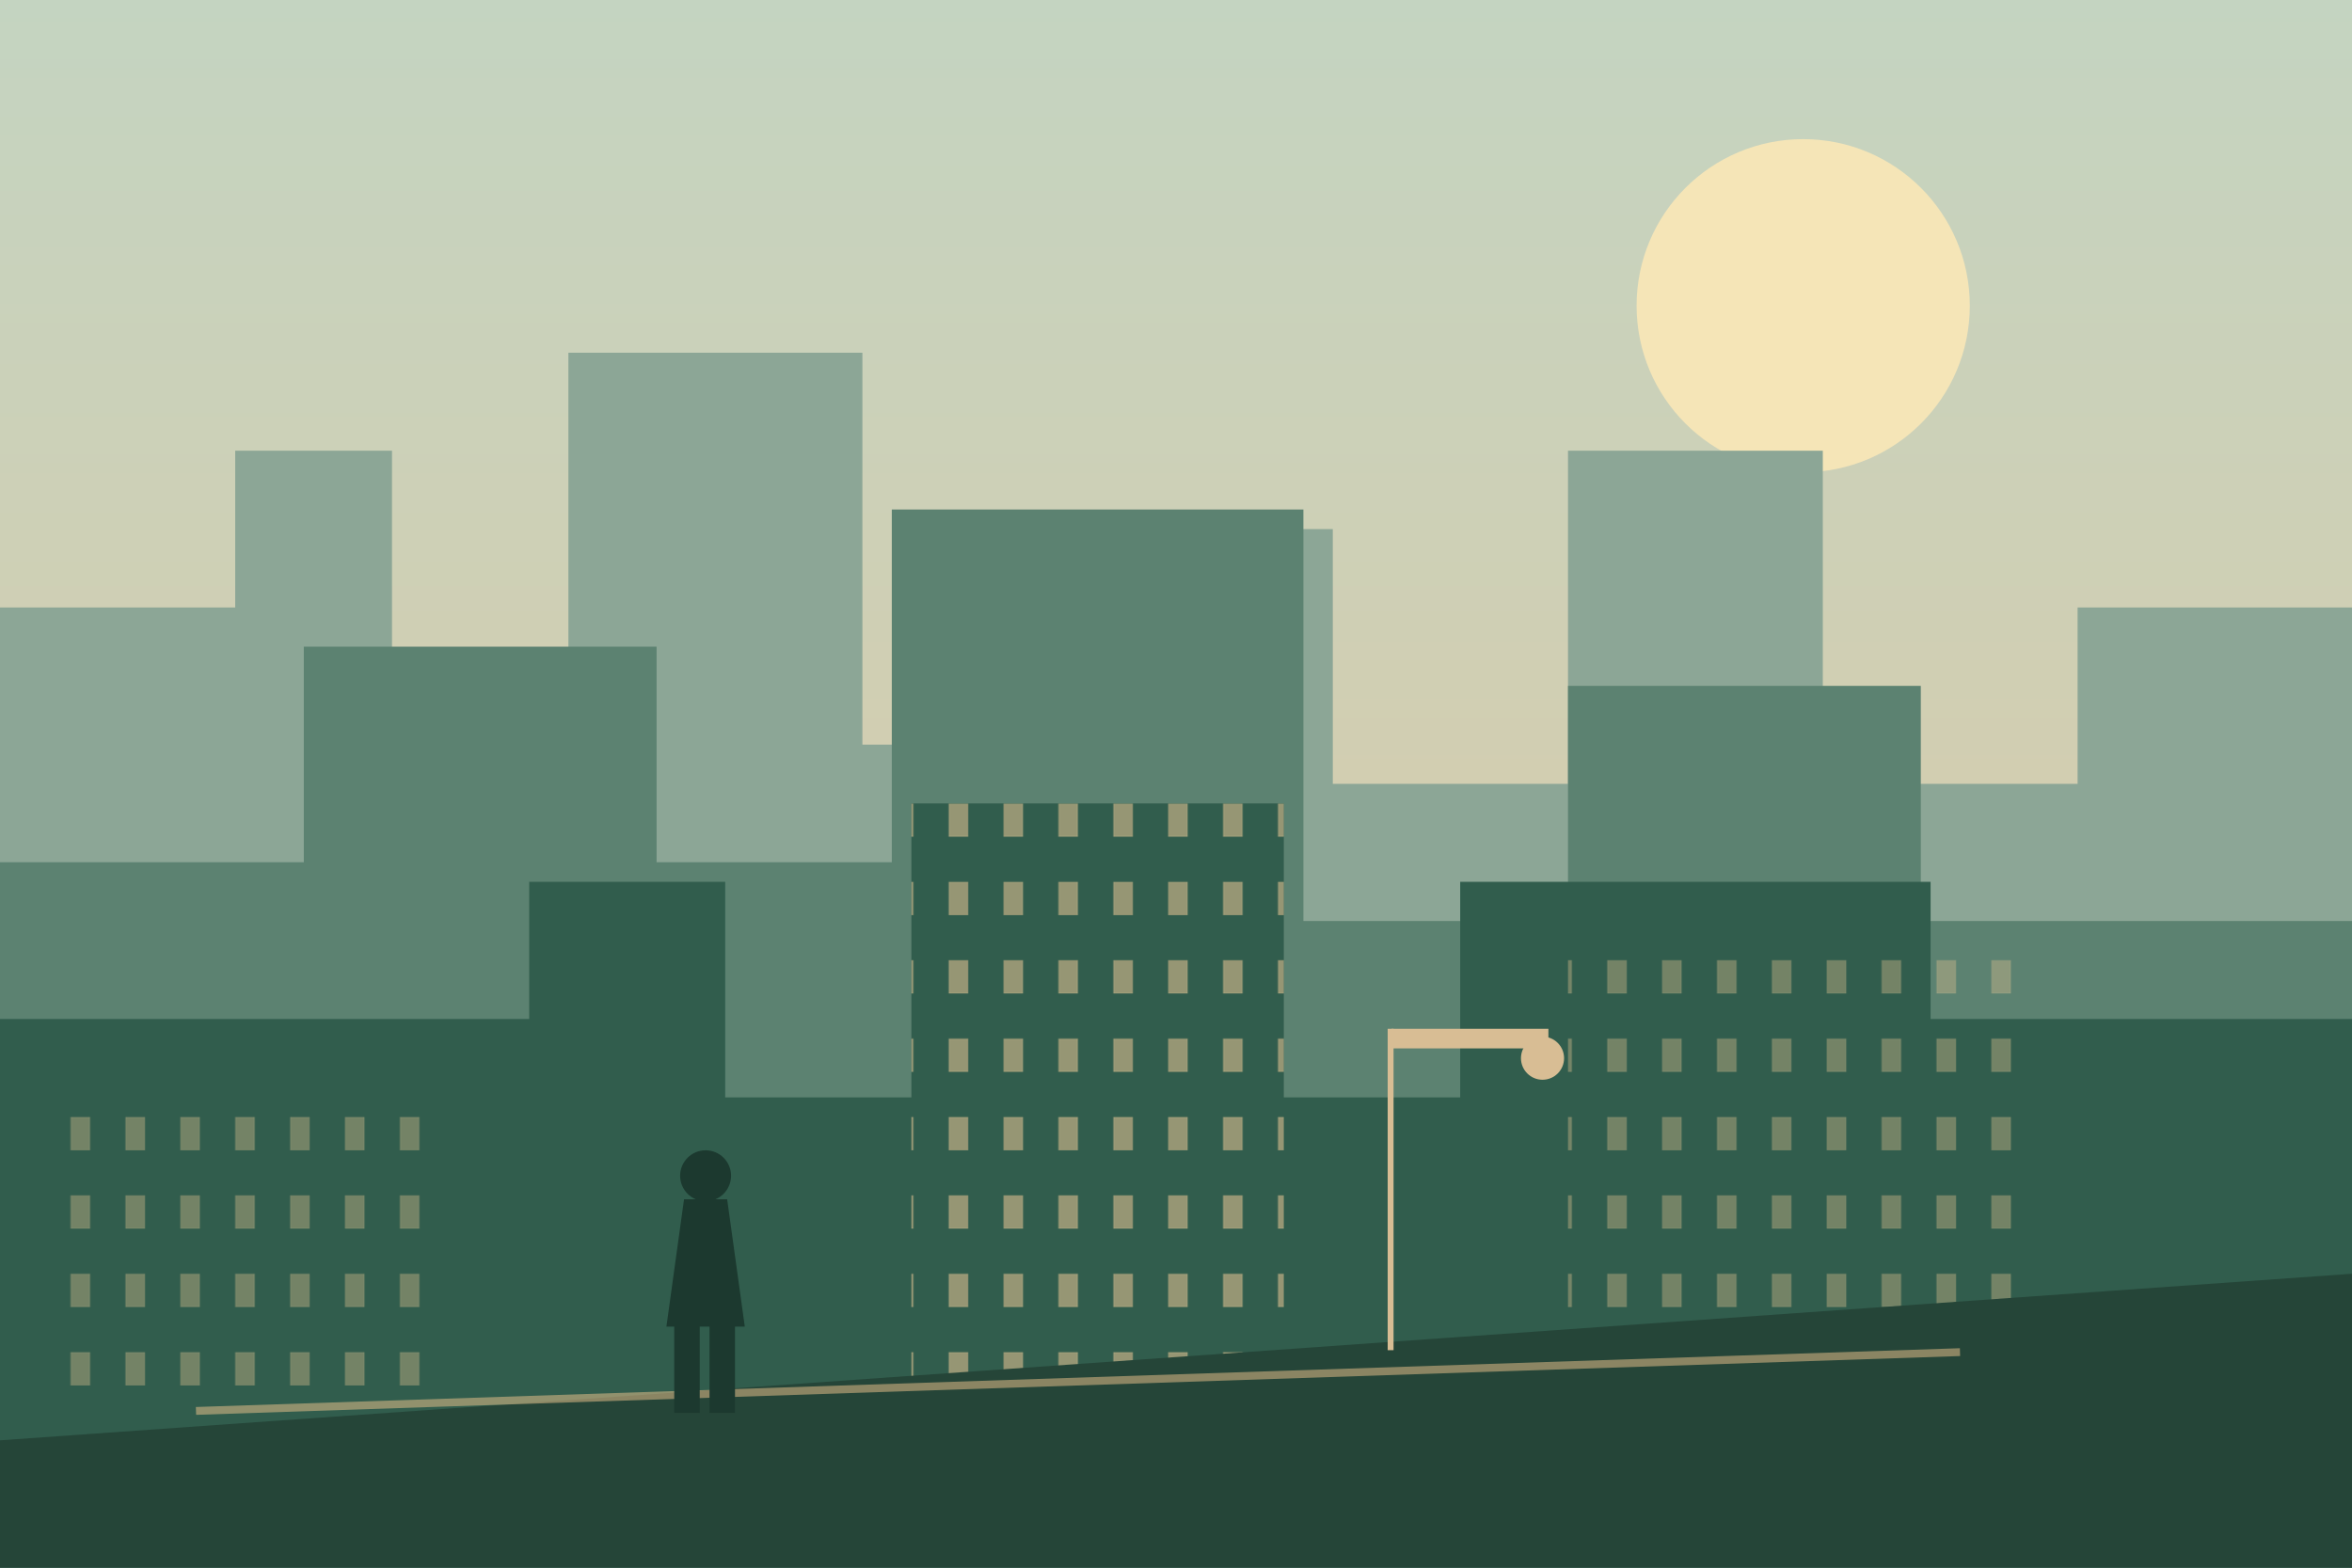
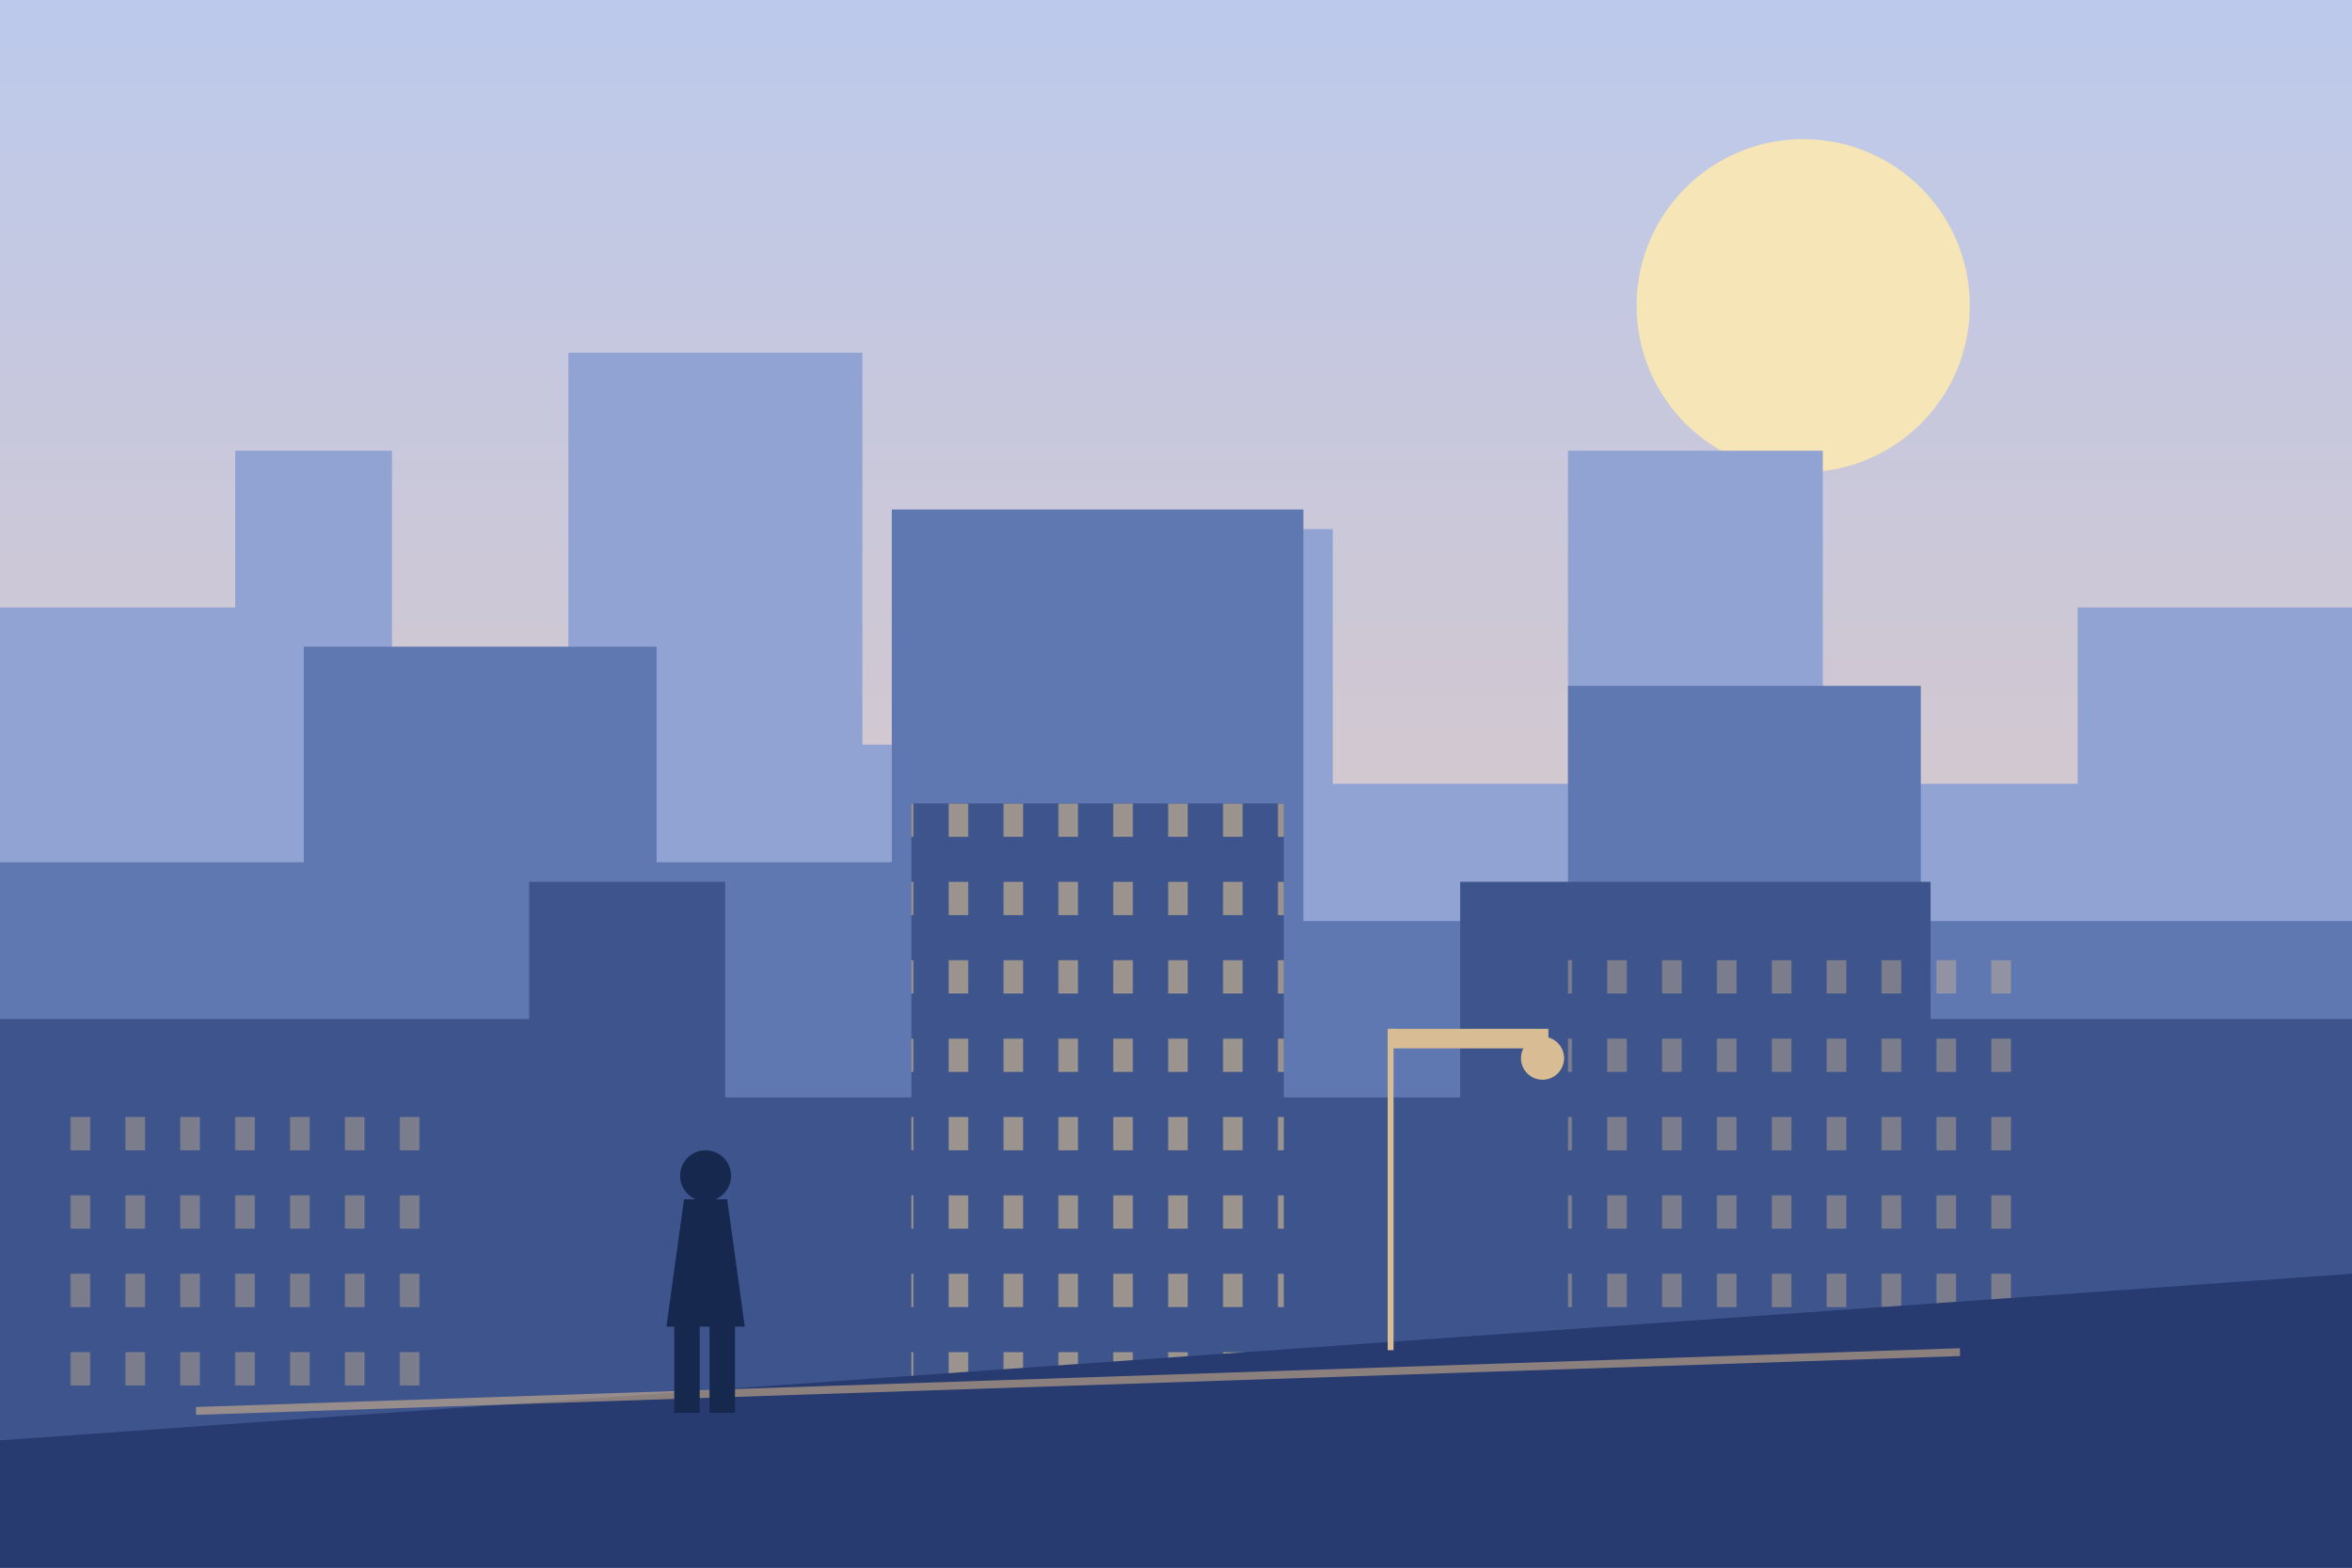
<svg xmlns="http://www.w3.org/2000/svg" width="1200" height="800" viewBox="0 0 1200 800">
  <defs>
    <linearGradient id="sky" x2="0" y2="1">
-       <stop stop-color="#c4d4c1" />
-       <stop offset="1" stop-color="#e0c8a1" />
+       <stop stop-color="#bcc9ec" />
+       <stop offset="1" stop-color="#e8c6b4" />
    </linearGradient>
    <pattern id="windows" width="28" height="40" patternUnits="userSpaceOnUse">
      <rect x="8" y="10" width="10" height="17" fill="#d9bc8d" />
    </pattern>
  </defs>
  <rect width="1200" height="800" fill="url(#sky)" />
  <circle cx="920" cy="156" r="85" fill="#f5e5b7" />
-   <path d="M0 310h120v-80h80v170h90V180h150v200h140V270h100v130h120V230h130v170h130V310h140v490H0" fill="#8ca696" />
-   <path d="M0 440h155V330h180v110h120V260h210v210h135V350h180v120h220v330H0" fill="#5c8271" />
-   <path d="M0 520h270v-70h100v110h95V410h190v150h90V450h240v70h215v280H0" fill="#315d4d" />
+   <path d="M0 310h120v-80h80v170h90V180h150v200h140V270h100v130h120V230h130v170h130V310h140v490H0" fill="#91a3d2" />
+   <path d="M0 440h155V330h180v110h120V260h210v210h135V350h180v120h220v330H0" fill="#6078b2" />
+   <path d="M0 520h270v-70h100v110h95V410h190v150h90V450h240v70h215v280H0" fill="#3e548c" />
  <rect x="465" y="410" width="190" height="360" fill="url(#windows)" opacity=".6" />
  <rect x="35" y="560" width="190" height="160" fill="url(#windows)" opacity=".4" />
  <rect x="800" y="480" width="240" height="260" fill="url(#windows)" opacity=".4" />
-   <path d="M0 735 1200 650v150H0" fill="#254538" />
+   <path d="M0 735 1200 650v150H0" fill="#273b70" />
  <path d="M100 720 1000 690" stroke="#f1c68d" stroke-width="4" opacity=".5" />
  <g fill="#d8bd94">
    <rect x="708" y="525" width="3" height="164" />
    <path d="M710 525h80v10h-80z" />
    <circle cx="787" cy="540" r="11" />
  </g>
-   <g fill="#1c392f">
+   <g fill="#17284f">
    <circle cx="360" cy="600" r="13" />
    <path d="M349 612h22l9 65h-40zM344 674h13v47h-13zm18 0h13v47h-13z" />
  </g>
</svg>
